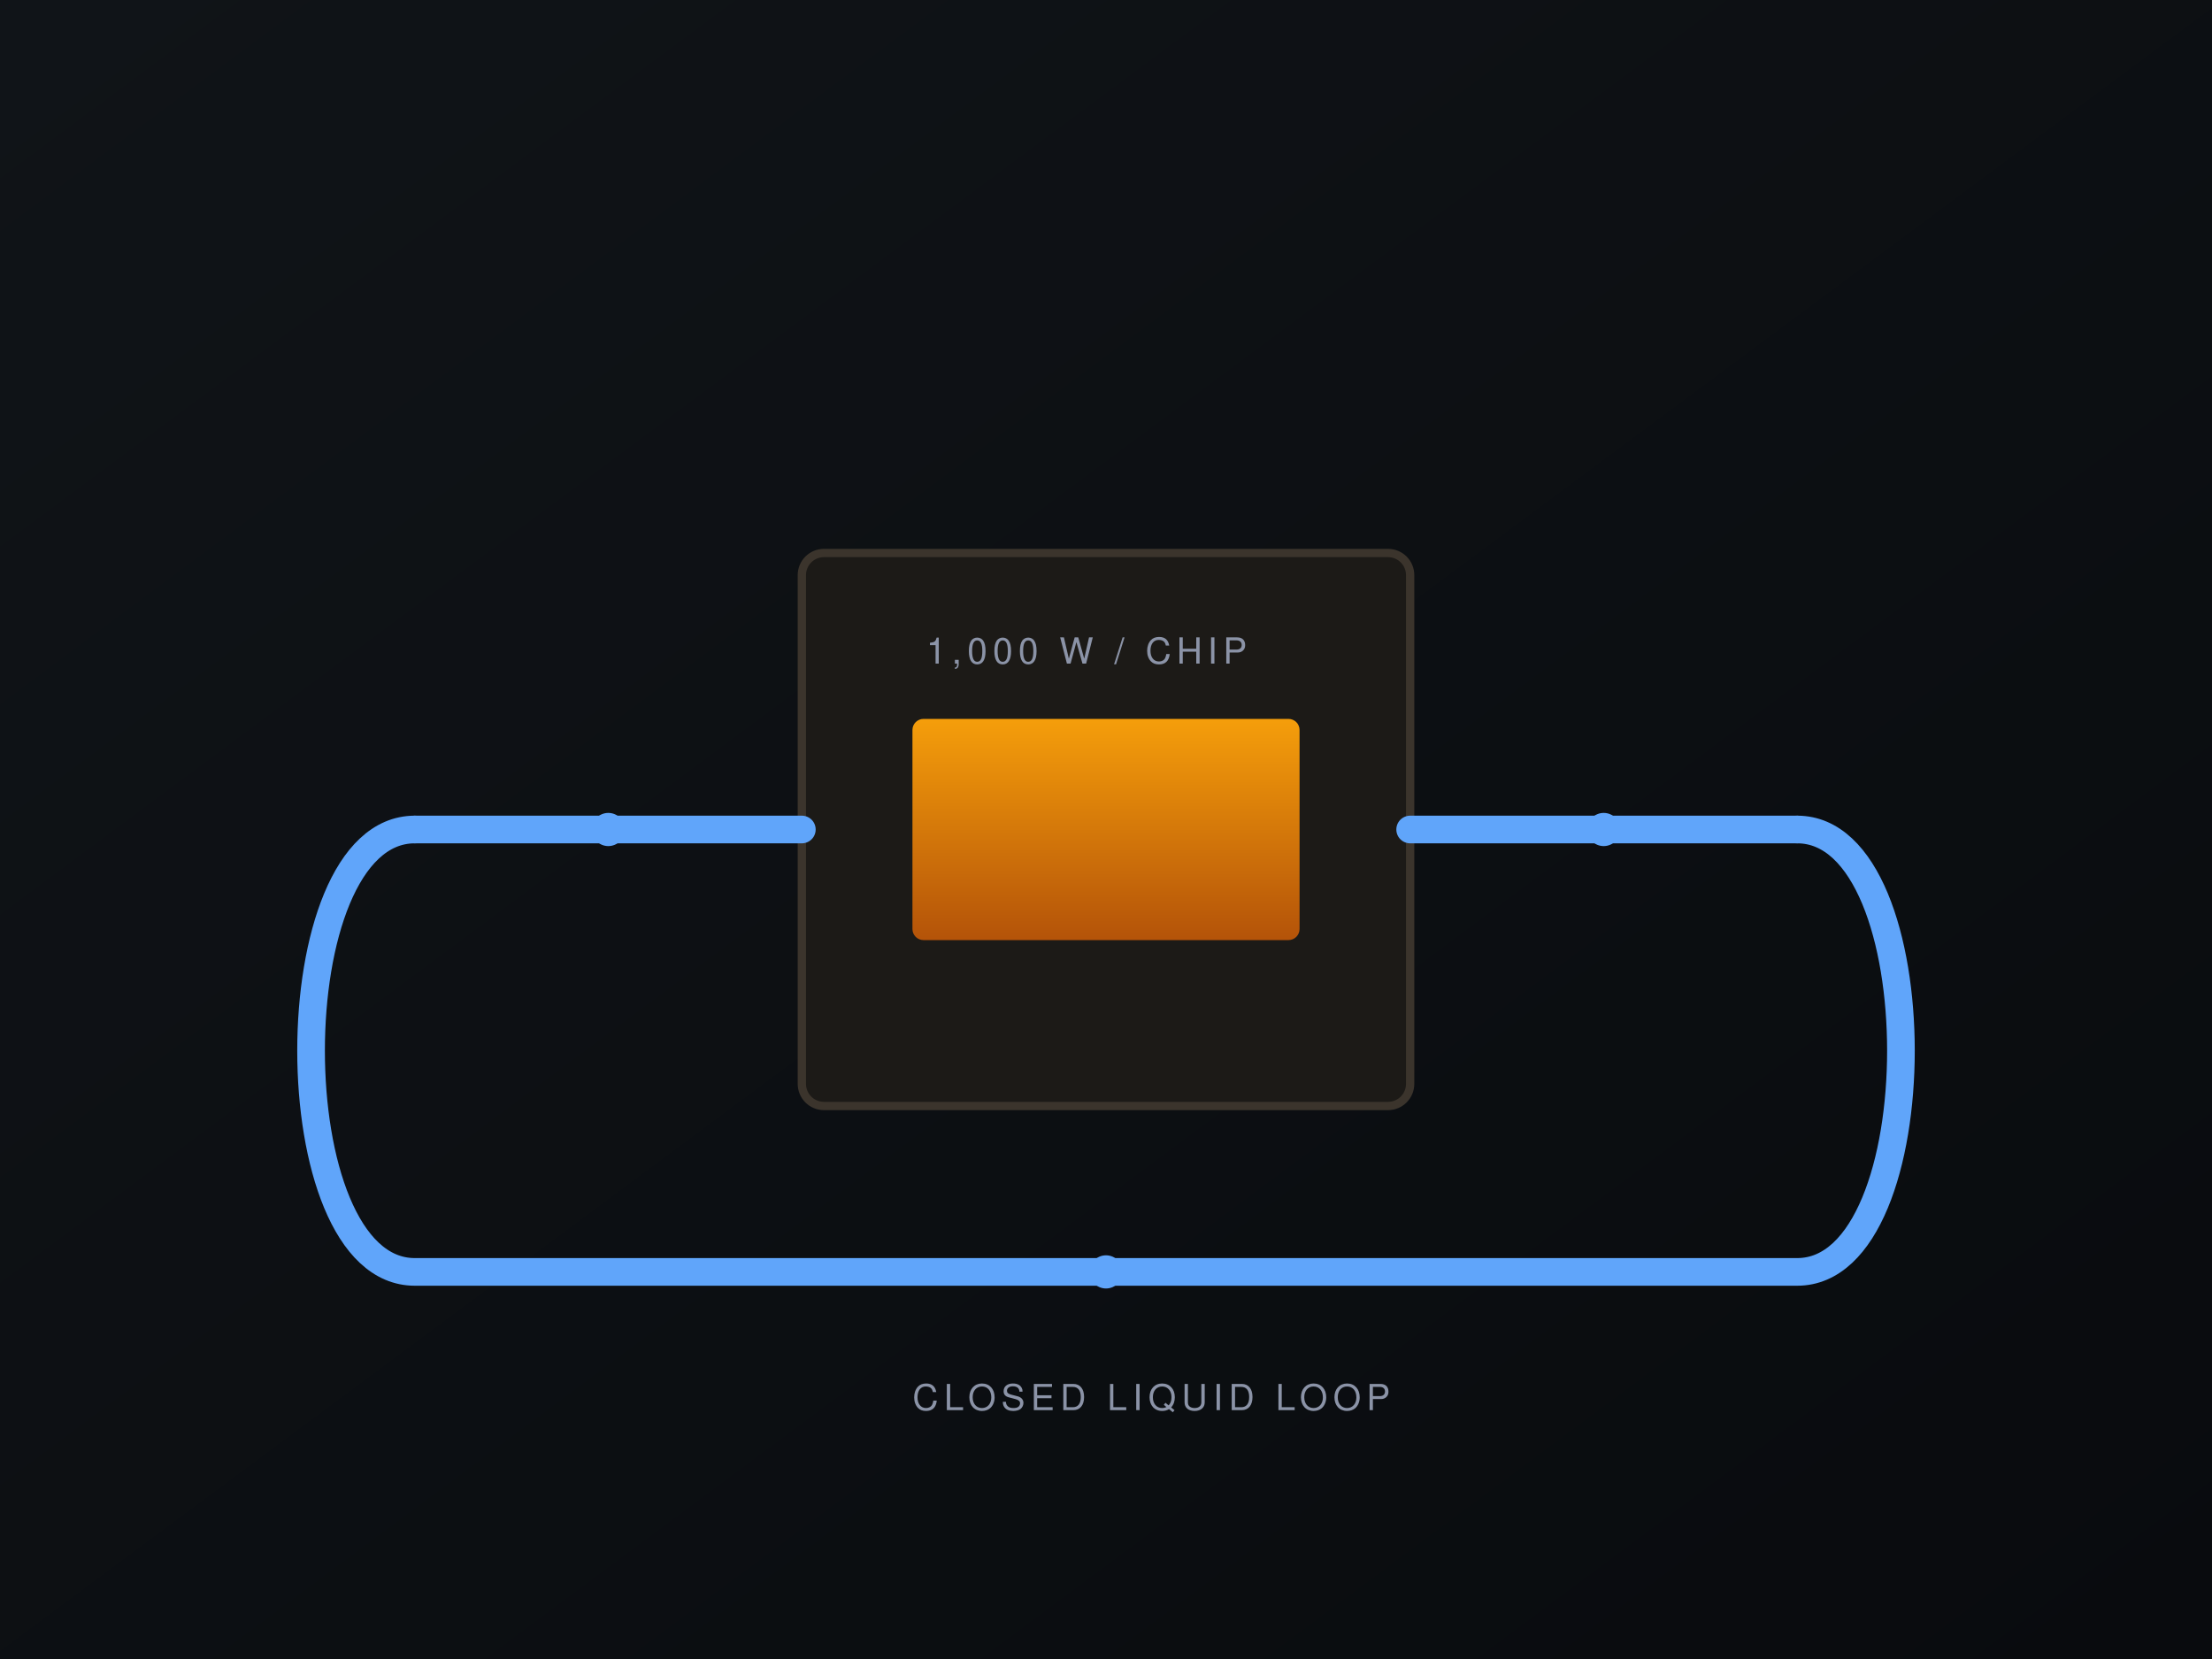
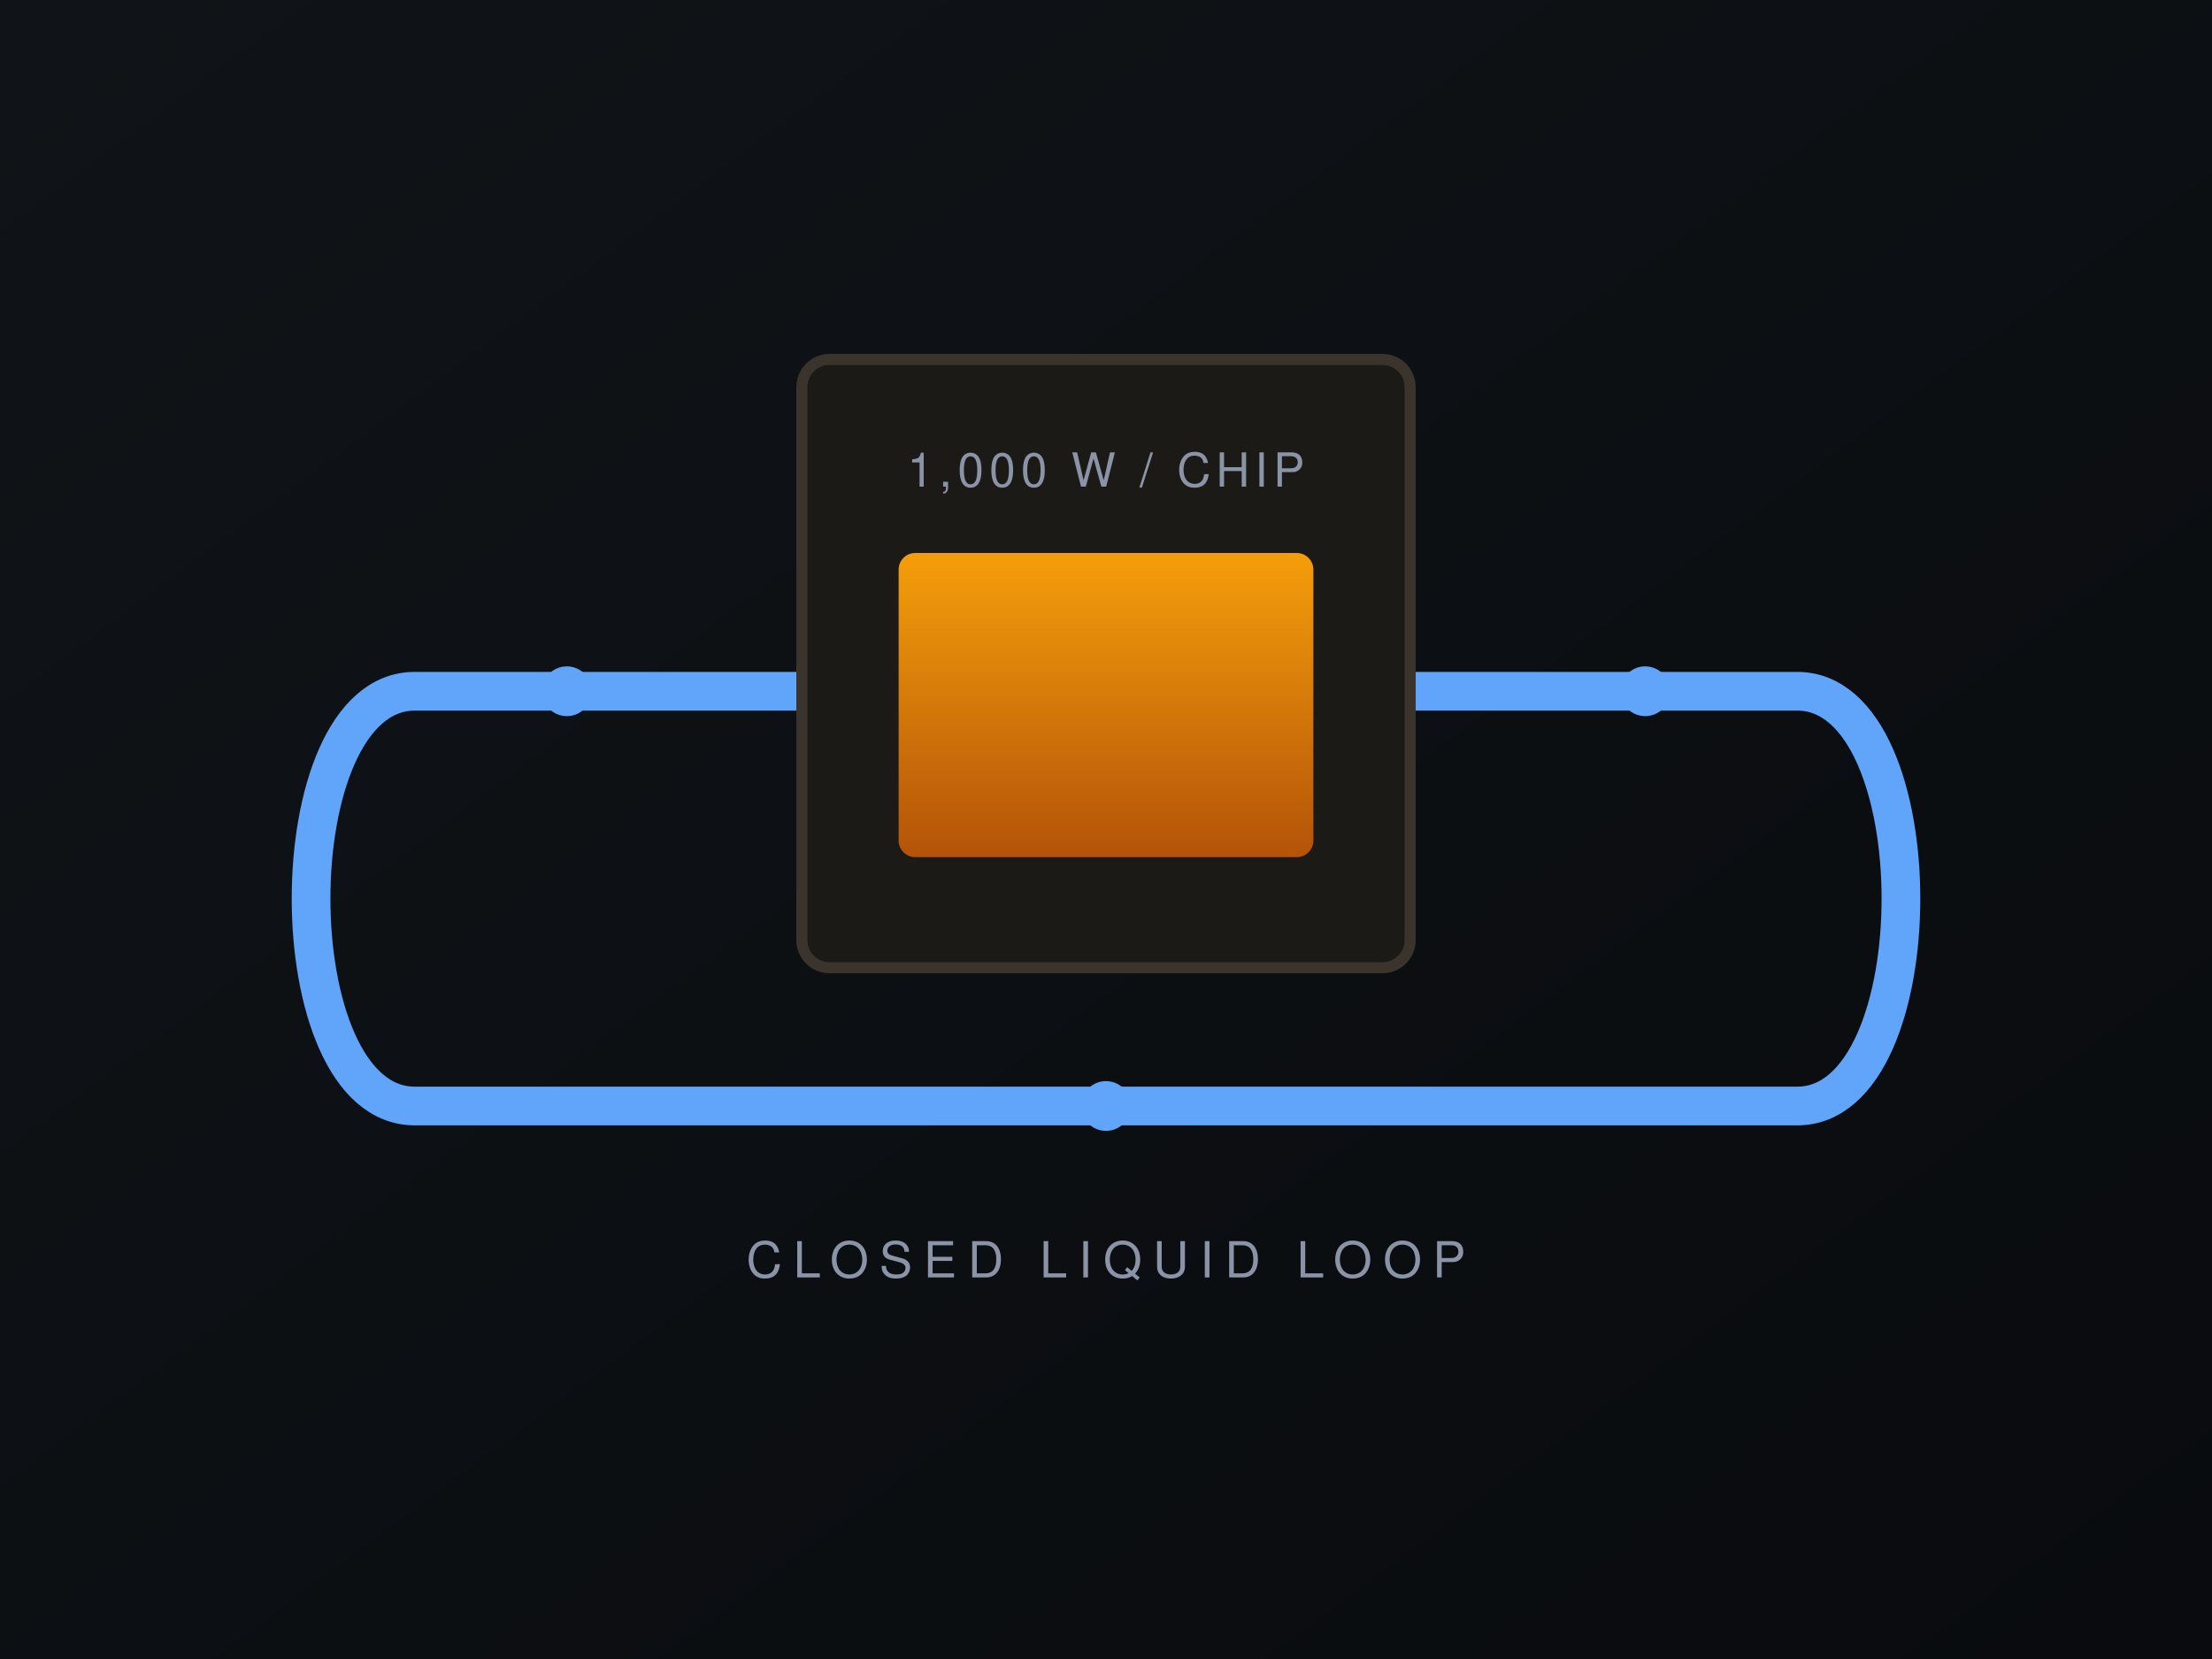
<svg xmlns="http://www.w3.org/2000/svg" viewBox="0 0 800 600">
  <defs>
    <linearGradient id="g" x1="0" y1="0" x2="1" y2="1">
      <stop offset="0" stop-color="#101418" />
      <stop offset="1" stop-color="#090b0e" />
    </linearGradient>
    <linearGradient id="hot" x1="0" y1="1" x2="0" y2="0">
      <stop offset="0" stop-color="#b45309" />
      <stop offset="1" stop-color="#f59e0b" />
    </linearGradient>
  </defs>
  <rect width="800" height="600" fill="url(#g)" />
-   <rect x="290" y="200" width="220" height="200" rx="8" fill="#1c1a17" stroke="#3b342c" stroke-width="3" />
-   <rect x="330" y="260" width="140" height="80" rx="4" fill="url(#hot)" />
-   <g stroke="#60a5fa" stroke-width="10" fill="none" stroke-linecap="round">
-     <path d="M150 300 H290" />
-     <path d="M510 300 H650" />
-     <path d="M150 300 C 100 300, 100 460, 150 460 H650 C 700 460, 700 300, 650 300" />
+   <g stroke="#60a5fa" stroke-width="14" fill="none" stroke-linecap="round">
+     <path d="M290 250 H150 C 100 250, 100 400, 150 400 H650 C 700 400, 700 250, 650 250 H510" />
  </g>
  <g fill="#60a5fa">
-     <circle cx="220" cy="300" r="6" />
-     <circle cx="580" cy="300" r="6" />
-     <circle cx="400" cy="460" r="6" />
+     <circle cx="205" cy="250" r="9" />
+     <circle cx="595" cy="250" r="9" />
+     <circle cx="400" cy="400" r="9" />
  </g>
-   <g font-family="-apple-system,Helvetica,Arial,sans-serif" font-size="13" fill="#8b93a7" letter-spacing="2">
-     <text x="335" y="240">1,000 W / CHIP</text>
-     <text x="330" y="510">CLOSED LIQUID LOOP</text>
-   </g>
+   <rect x="290" y="130" width="220" height="220" rx="10" fill="#1c1a17" stroke="#3b342c" stroke-width="4" />
+   <text x="400" y="176" font-family="-apple-system,Helvetica,Arial,sans-serif" font-size="17" fill="#8b93a7" letter-spacing="2" text-anchor="middle">1,000 W / CHIP</text>
+   <rect x="325" y="200" width="150" height="110" rx="6" fill="url(#hot)" />
+   <text x="400" y="462" font-family="-apple-system,Helvetica,Arial,sans-serif" font-size="18" fill="#8b93a7" letter-spacing="4" text-anchor="middle">CLOSED LIQUID LOOP</text>
</svg>
